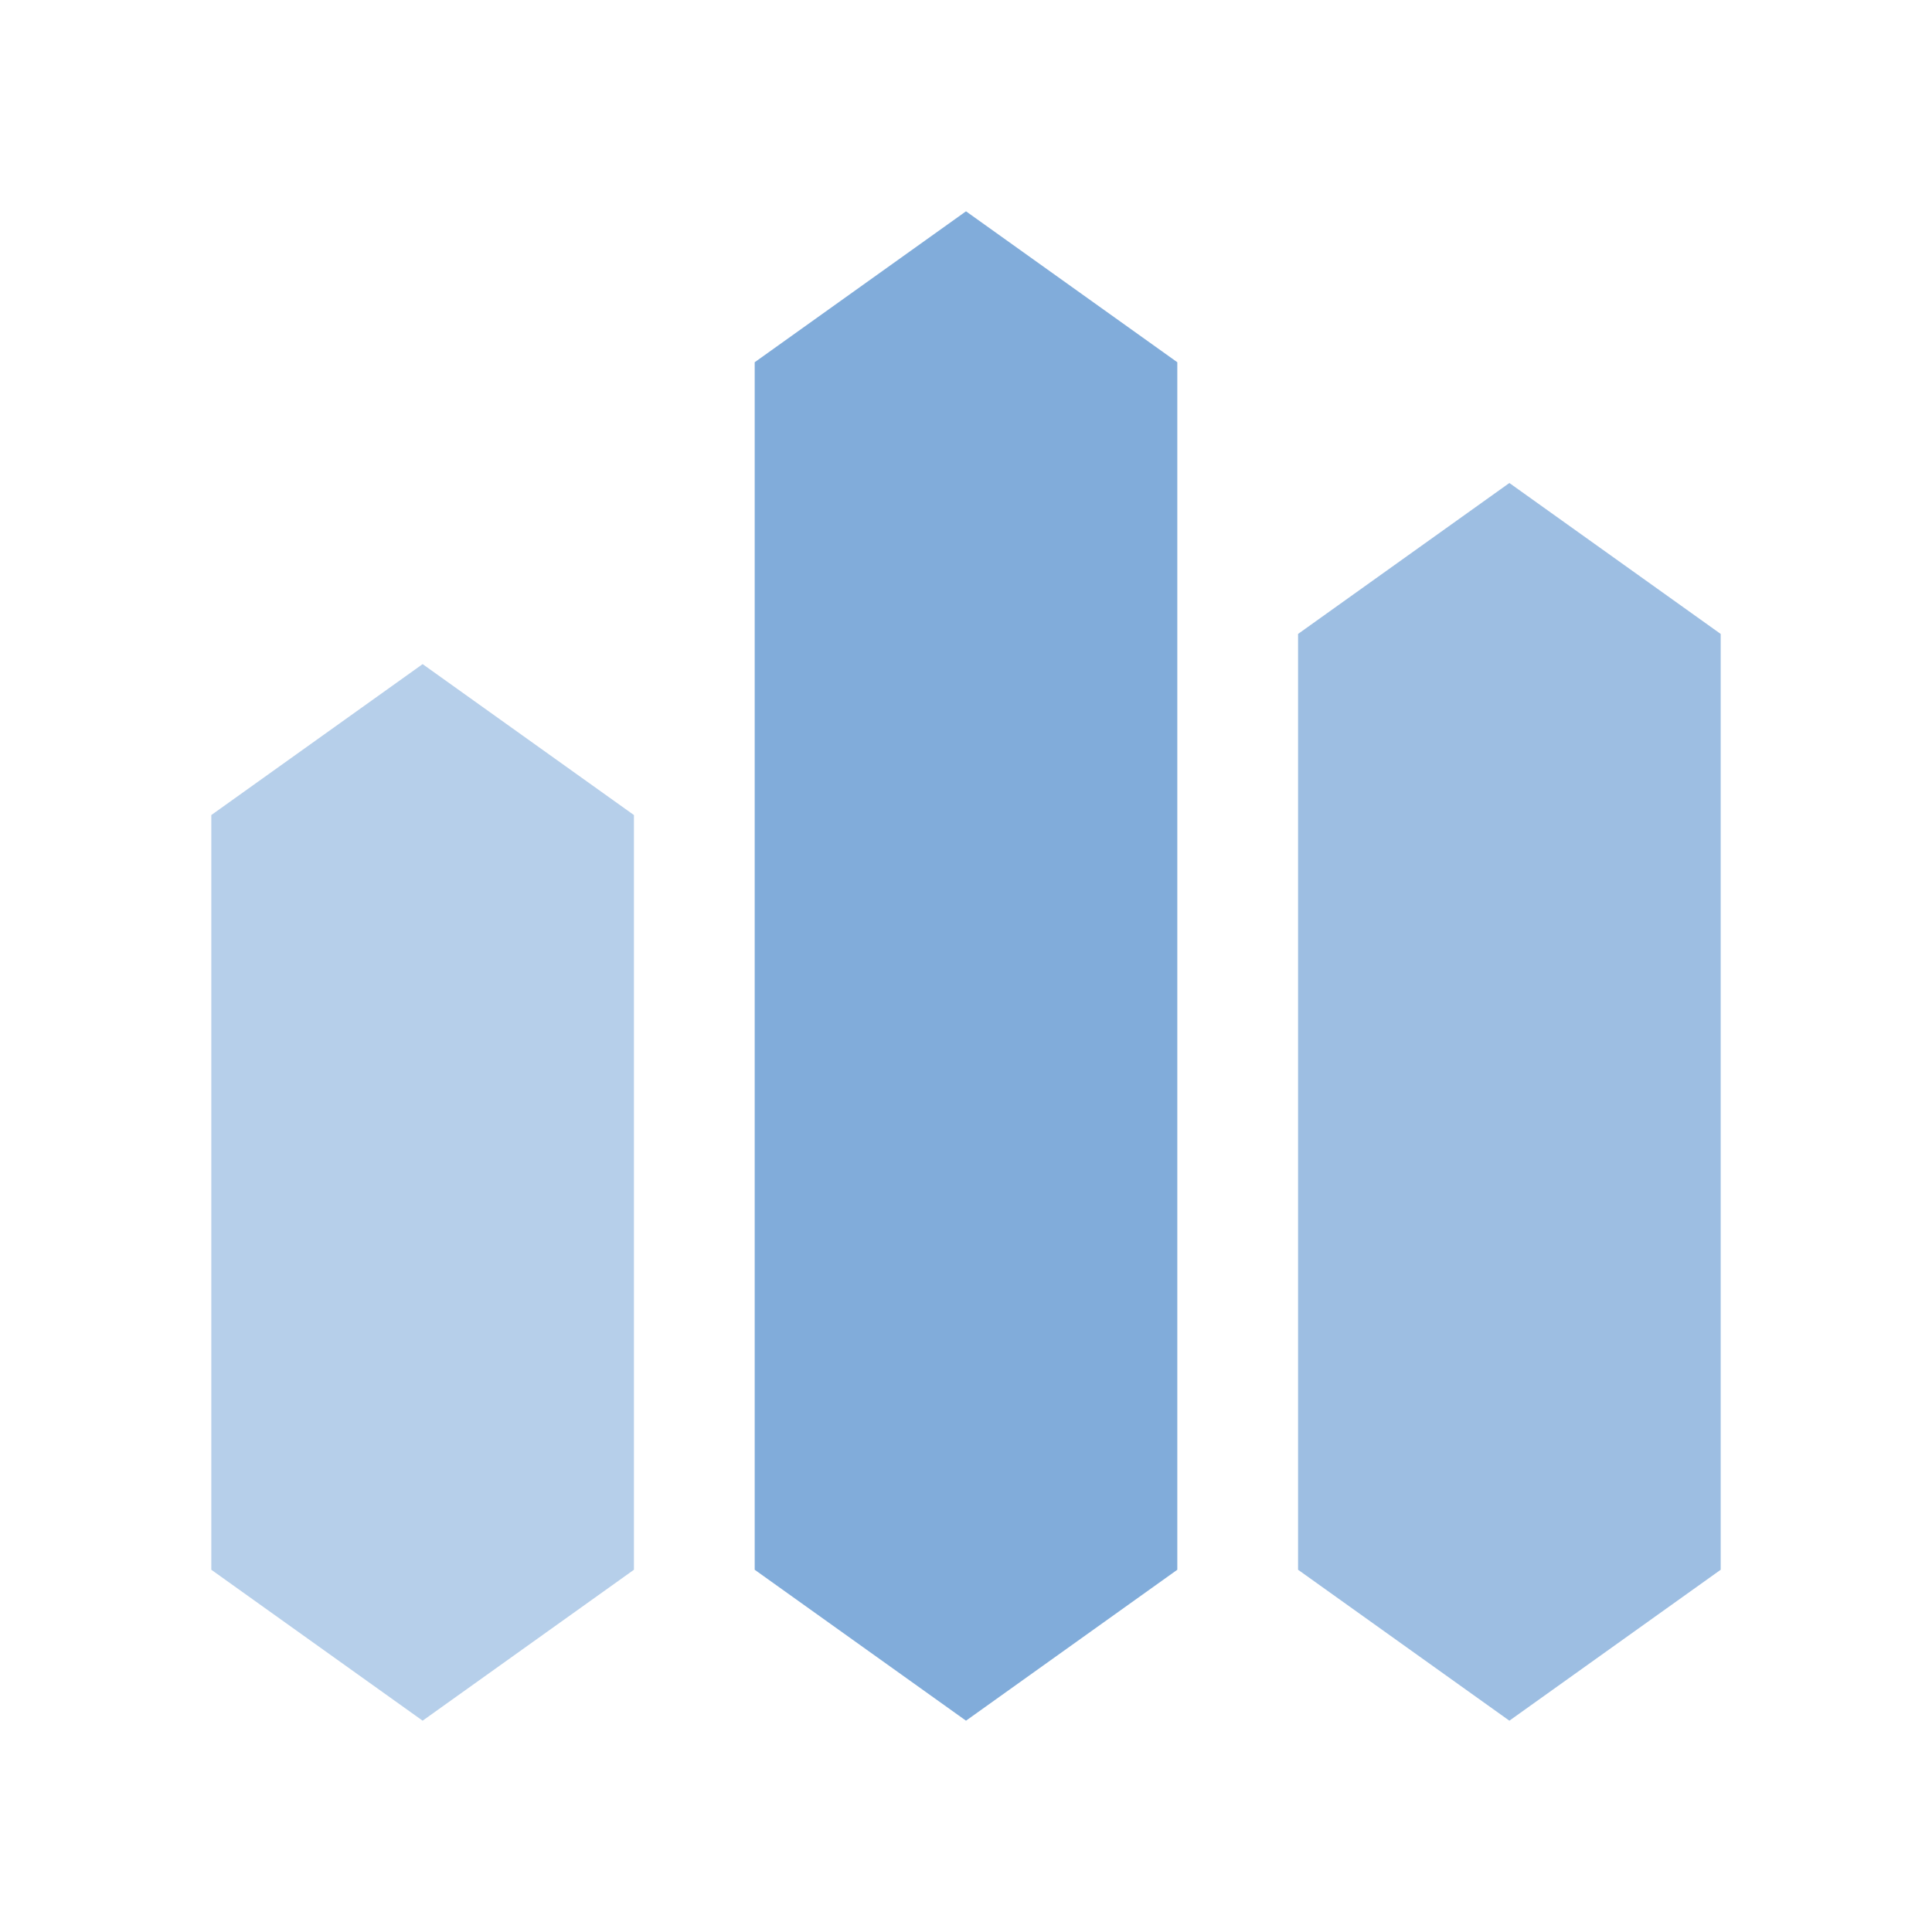
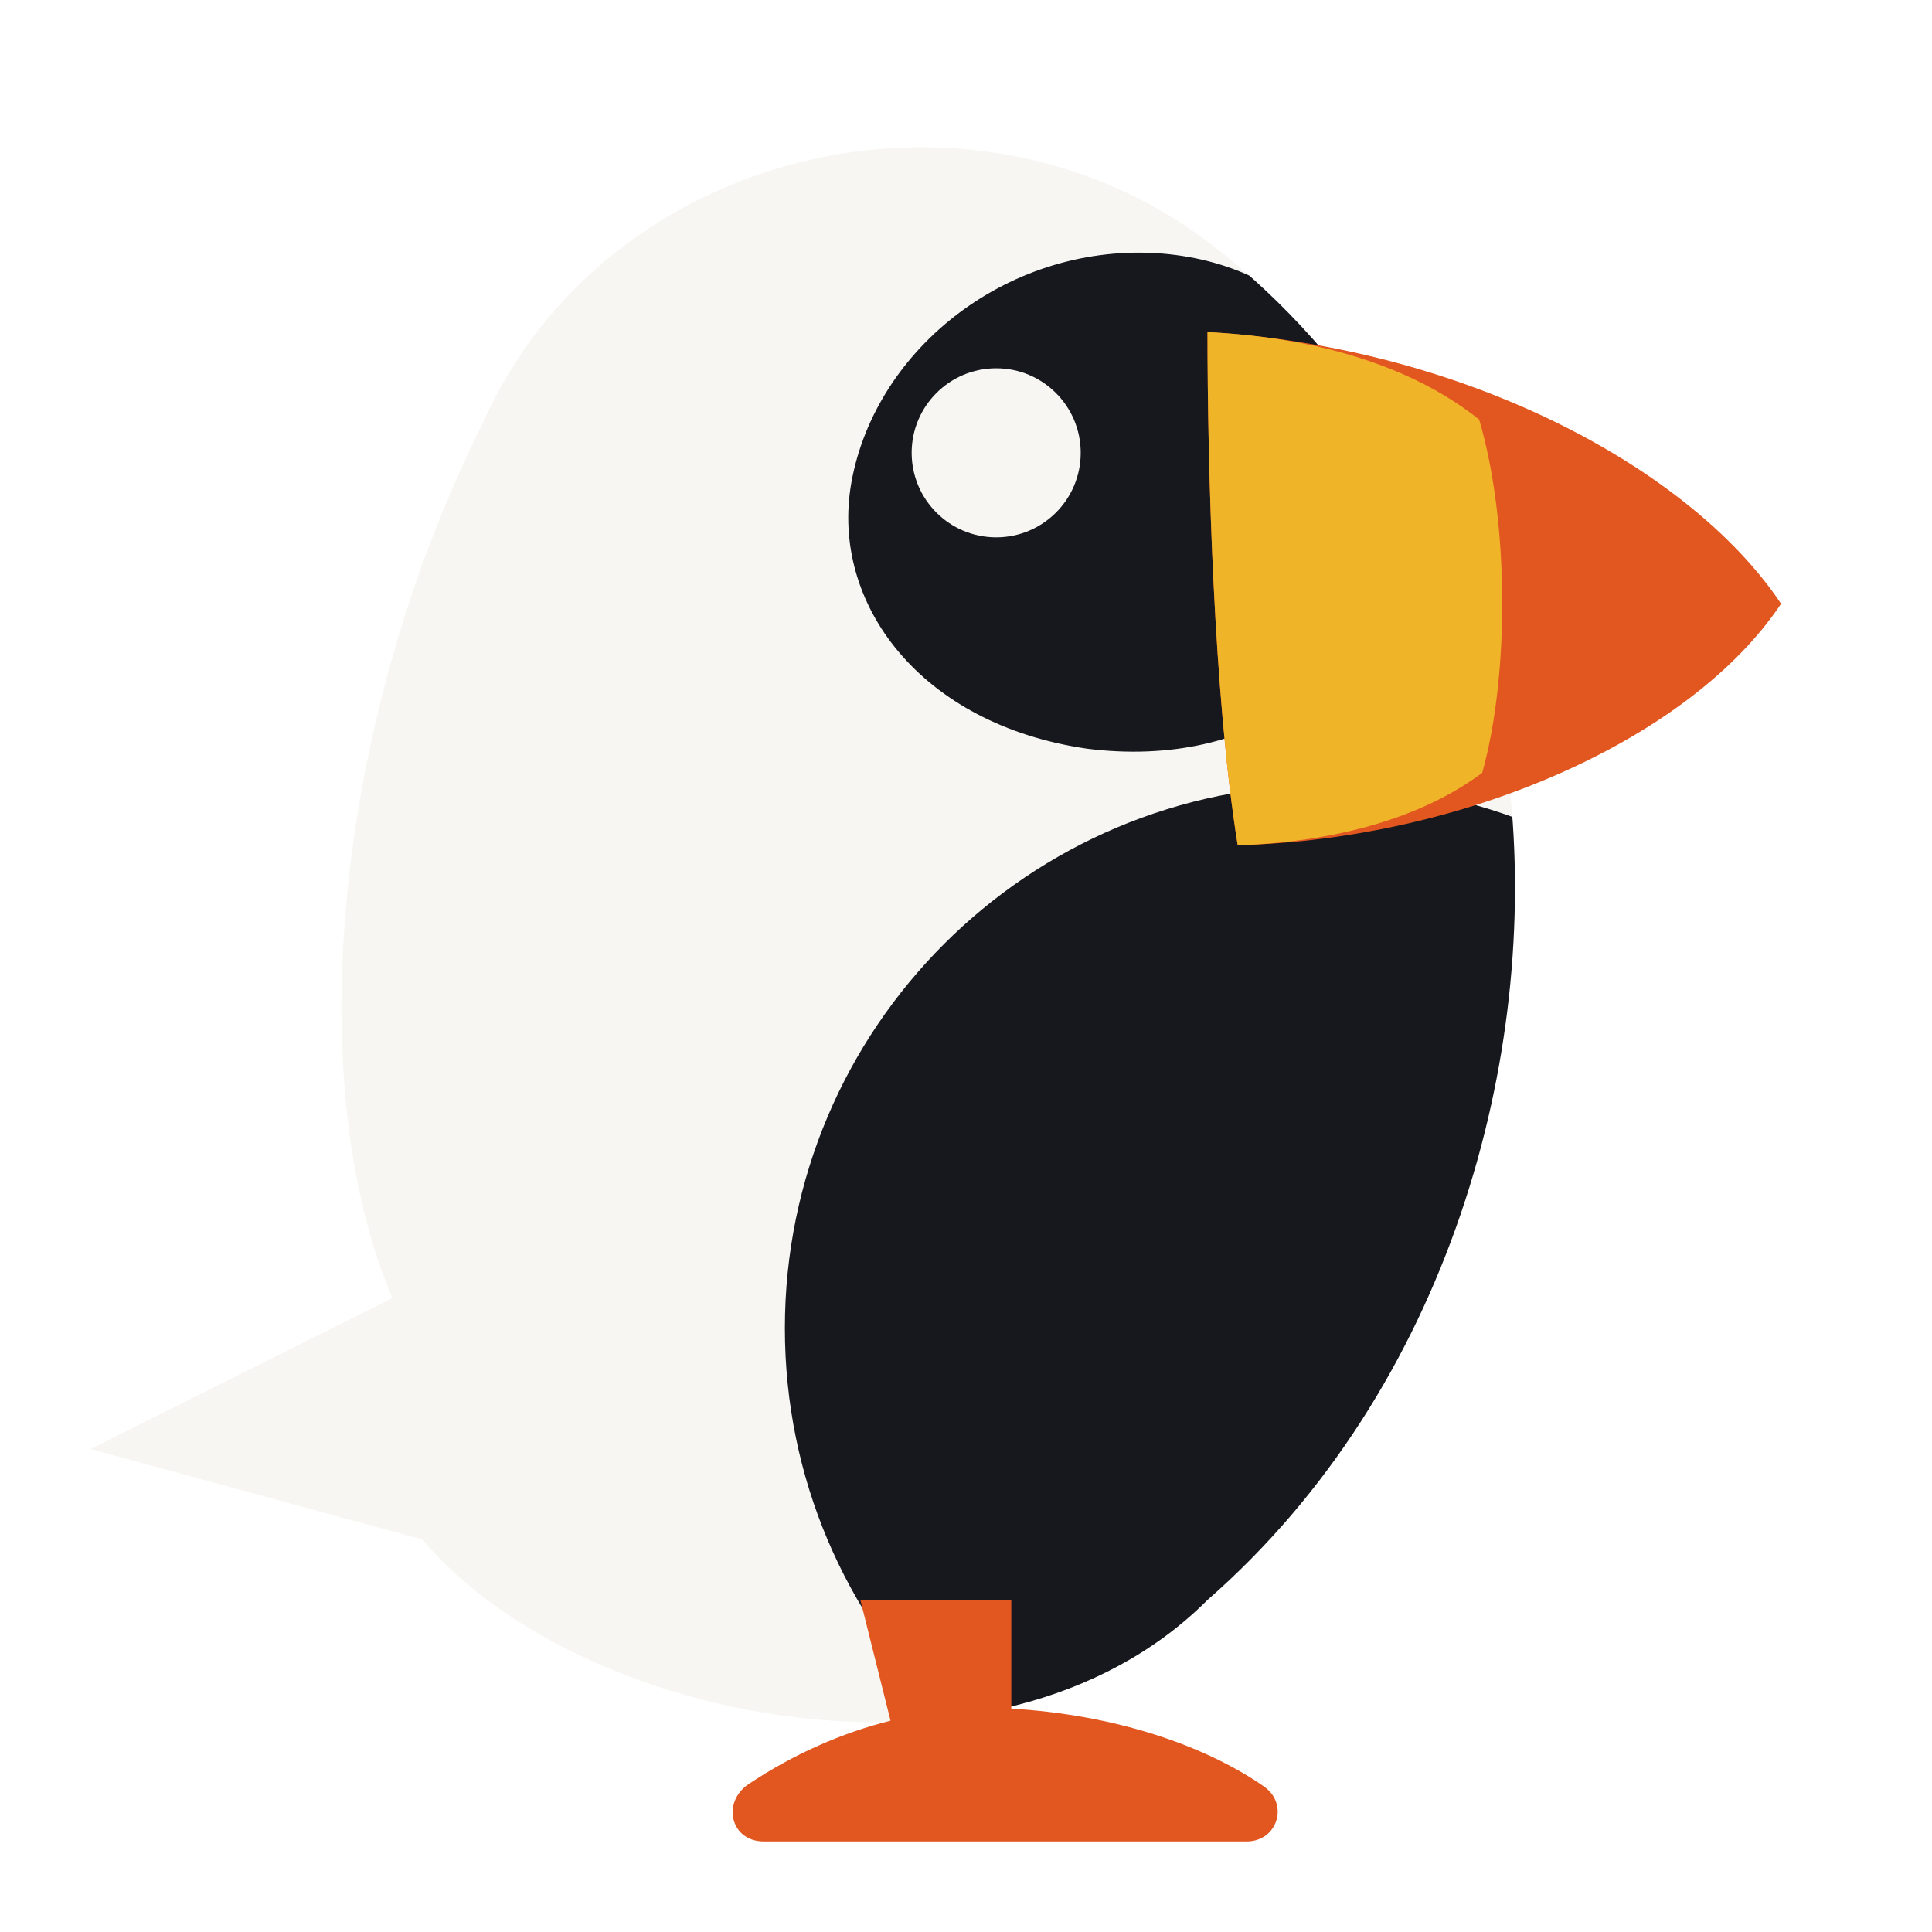
- <svg xmlns="http://www.w3.org/2000/svg" viewBox="0 0 64 64" role="img" aria-label="Basalt">
-   <g fill="#81acda">
-     <polygon points="7,27 14,22 21,27 21,52 14,57 7,52" opacity=".58" />
-     <polygon points="25,12 32,7 39,12 39,52 32,57 25,52" opacity="1" />
-     <polygon points="43,21 50,16 57,21 57,52 50,57 43,52" opacity=".78" />
+ <svg xmlns="http://www.w3.org/2000/svg" viewBox="0 0 64 64">
+   <defs>
+     <clipPath id="s">
+       <path d="M40 8 C32 2 20 5 16 14 C11 24 10 36 13 43 L3 48 L14 51 C19 57 33 60 40 53 C48 46 51 35 50 26 C49 17 44 11 40 8 Z" />
+     </clipPath>
+   </defs>
+   <path fill="#F7F6F3" d="M40 8 C32 2 20 5 16 14 C11 24 10 36 13 43 L3 48 L14 51 C19 57 33 60 40 53 C48 46 51 35 50 26 C49 17 44 11 40 8 Z" />
+   <g clip-path="url(#s)">
+     <ellipse cx="44" cy="44" rx="18" ry="18" fill="#16181D" />
+     <path fill="#16181D" d="M46 17 C46 22.5 41.5 25.5 36 24.8 C30.5 24 27.5 20 28.2 16 C29 11.5 33.5 8 38.5 8.4 C43.3 8.8 46 12.5 46 17 Z" />
  </g>
+   <path fill="#E2561F" d="M40 11 C48.5 11.5 56 15.5 59 20 C56 24.5 48.5 27.8 41 28 C40.2 23 40 15.5 40 11 Z" />
+   <path fill="#F0B429" d="M40 11 C44 11.2 47 12.3 49 13.9 C50 17.3 50 22.4 49.1 25.6 C47.1 27.1 44.2 27.9 41 28 C40.2 23 40 15.5 40 11 Z" />
+   <circle cx="33" cy="15" r="2.8" fill="#F7F6F3" />
+   <path fill="#E2561F" d="M28.5 53 h5 v3.6 c3.4 0.2 6.4 1.2 8.4 2.6 c0.8 0.6 0.4 1.8 -0.6 1.8 h-16 c-1.1 0 -1.4 -1.3 -0.5 -1.9 c1.5 -1 3.1 -1.7 4.7 -2.1 z" />
</svg>
